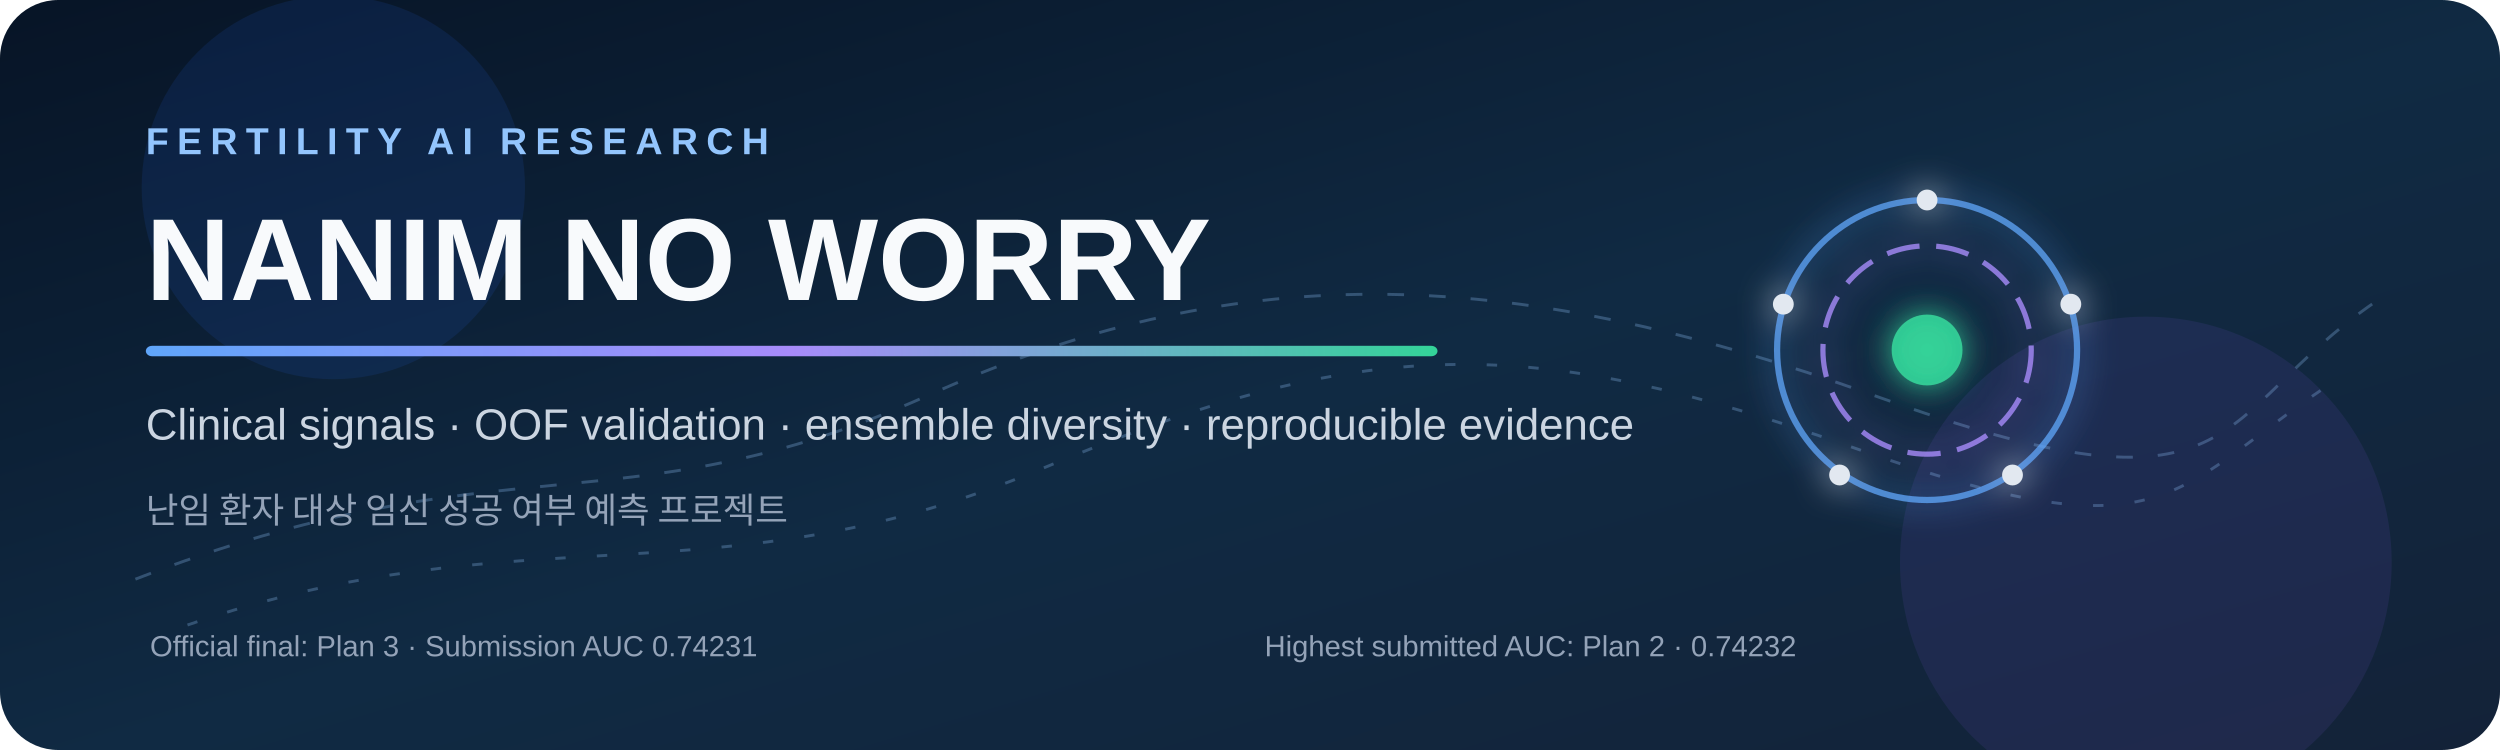
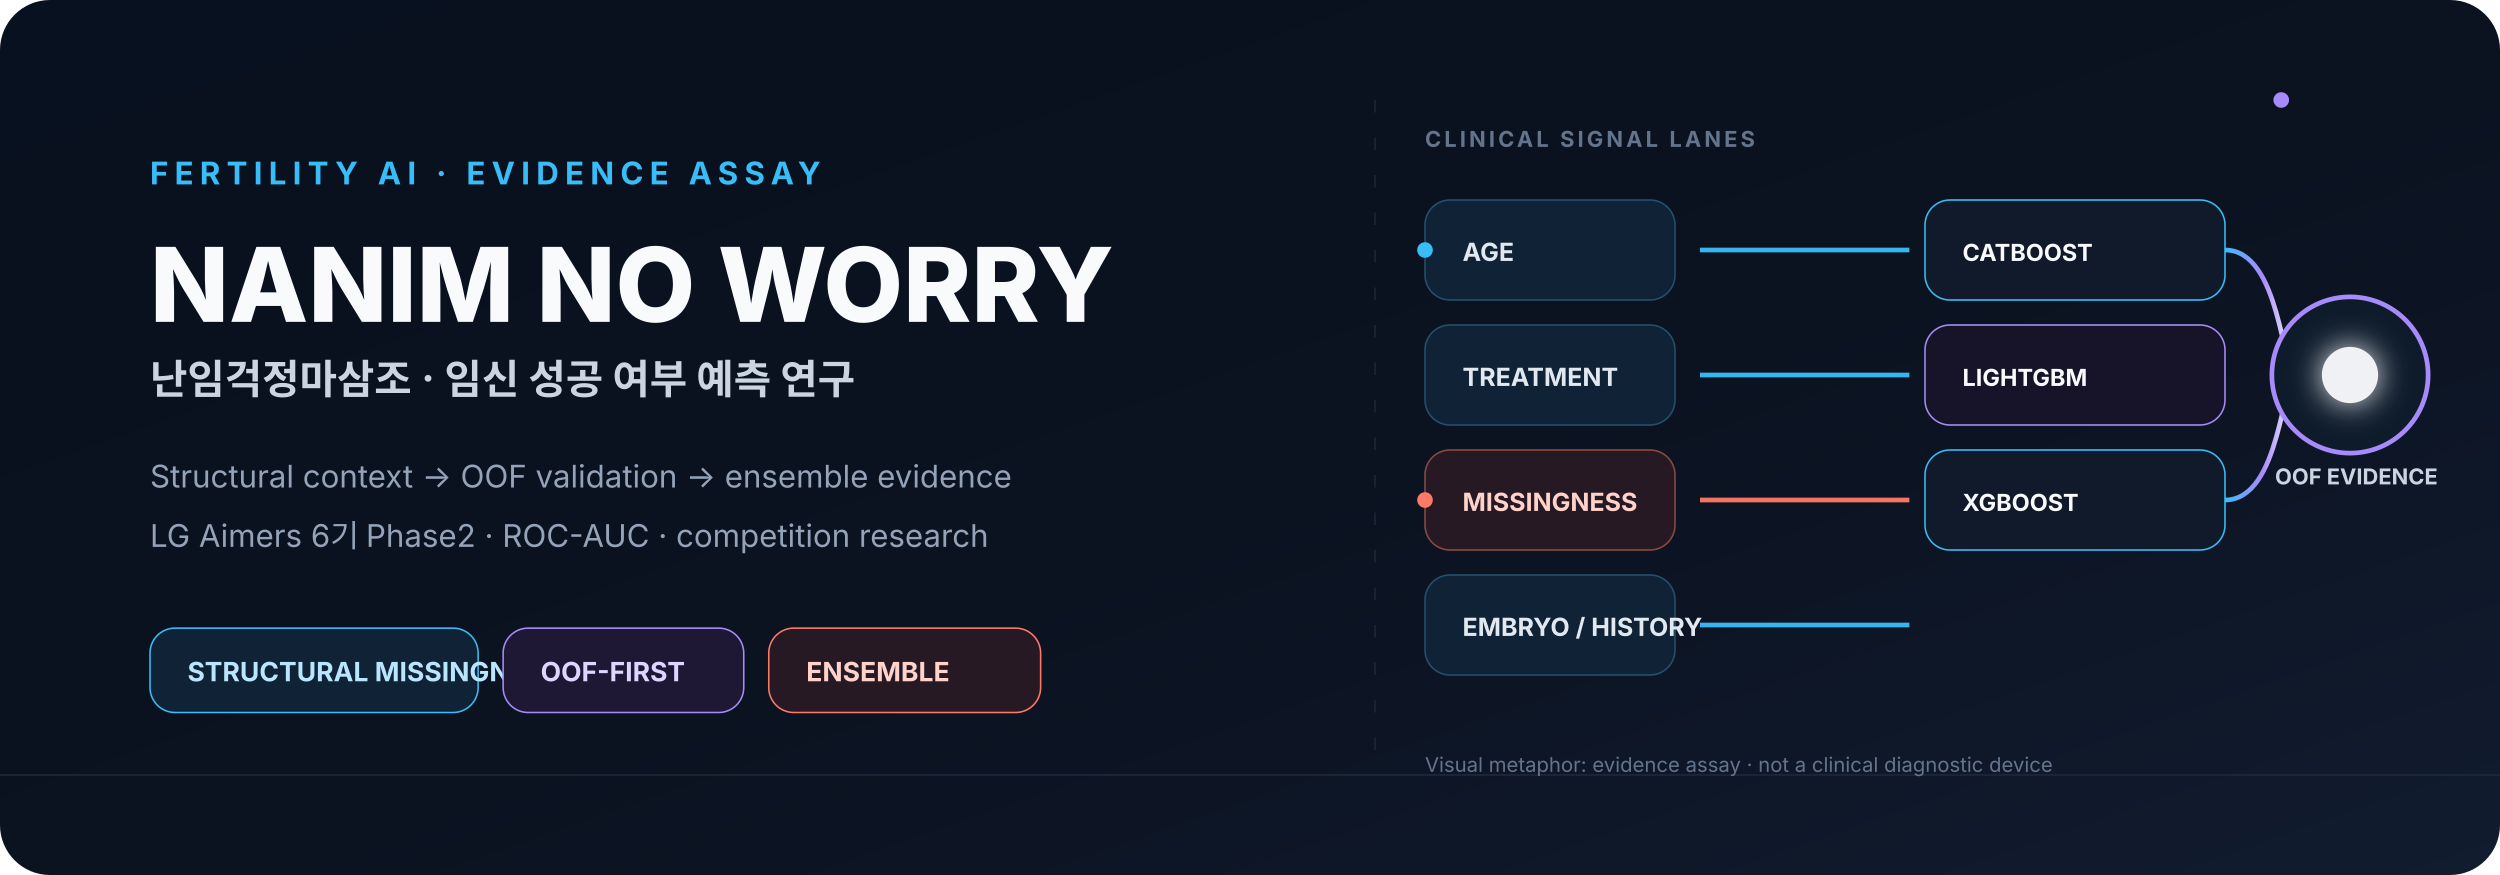
- <svg xmlns="http://www.w3.org/2000/svg" width="1200" height="360" viewBox="0 0 1200 360" role="img" aria-labelledby="title desc">
+ <svg xmlns="http://www.w3.org/2000/svg" width="1600" height="560" viewBox="0 0 1600 560" role="img" aria-labelledby="title desc">
  <defs>
-     <linearGradient id="bg" x1="0" y1="0" x2="1" y2="1">
-       <stop offset="0" stop-color="#071426" />
-       <stop offset="0.52" stop-color="#102a43" />
-       <stop offset="1" stop-color="#132238" />
+     <linearGradient id="heroBg" x1="0" y1="0" x2="1" y2="1">
+       <stop offset="0" stop-color="#08111F" />
+       <stop offset="0.55" stop-color="#0B1220" />
+       <stop offset="1" stop-color="#111C2F" />
    </linearGradient>
-     <linearGradient id="accent" x1="0" y1="0" x2="1" y2="0">
-       <stop offset="0" stop-color="#60a5fa" />
-       <stop offset="0.5" stop-color="#a78bfa" />
-       <stop offset="1" stop-color="#34d399" />
+     <linearGradient id="assayLine" x1="0" y1="0" x2="1" y2="0">
+       <stop offset="0" stop-color="#38BDF8" />
+       <stop offset="0.52" stop-color="#A78BFA" />
+       <stop offset="1" stop-color="#F8FAFC" />
    </linearGradient>
-     <filter id="glow" x="-50%" y="-50%" width="200%" height="200%">
-       <feGaussianBlur stdDeviation="8" result="blur" />
+     <filter id="softGlow" x="-80%" y="-80%" width="260%" height="260%">
+       <feGaussianBlur stdDeviation="10" result="blur" />
      <feMerge>
        <feMergeNode in="blur" />
        <feMergeNode in="SourceGraphic" />
      </feMerge>
    </filter>
  </defs>
-   <rect width="1200" height="360" rx="28" fill="url(#bg)" />
-   <circle cx="160" cy="90" r="92" fill="#2563eb" opacity="0.12">
-     <animate attributeName="r" values="82;102;82" dur="7s" repeatCount="indefinite" />
-   </circle>
-   <circle cx="1030" cy="270" r="118" fill="#8b5cf6" opacity="0.10">
-     <animate attributeName="r" values="108;128;108" dur="8s" repeatCount="indefinite" />
-   </circle>
-   <g opacity="0.28" stroke="#93c5fd" stroke-width="1.4">
-     <path d="M65 278 C240 210 300 255 445 190 S720 125 900 190 S1060 200 1140 145" fill="none" stroke-dasharray="8 12">
-       <animate attributeName="stroke-dashoffset" values="0;-80" dur="6s" repeatCount="indefinite" />
-     </path>
-     <path d="M90 300 C250 245 345 290 500 225 S735 160 890 215 S1040 235 1125 180" fill="none" stroke-dasharray="5 15">
-       <animate attributeName="stroke-dashoffset" values="0;-100" dur="8s" repeatCount="indefinite" />
-     </path>
+   <rect width="1600" height="560" rx="32" fill="url(#heroBg)" />
+   <path d="M0 496 H1600" stroke="#1E293B" stroke-width="1" />
+   <path d="M880 64 V496" stroke="#1E293B" stroke-width="1" stroke-dasharray="8 16" opacity="0.9" />
+   <rect id="text-safe-zone" x="80" y="64" width="720" height="432" fill="none" opacity="0" data-safe-zone="true" />
+   <g data-title="true" font-family="system-ui, -apple-system, BlinkMacSystemFont, 'Segoe UI', sans-serif">
+     <text x="96" y="118" fill="#38BDF8" font-size="20" font-weight="750" letter-spacing="4" data-safe="true">
+       <tspan>FERTILITY AI · EVIDENCE ASSAY</tspan>
+     </text>
  </g>
-   <g transform="translate(70 74)">
-     <text x="0" y="0" fill="#93c5fd" font-family="Arial, sans-serif" font-size="18" font-weight="700" letter-spacing="4">FERTILITY AI RESEARCH</text>
-     <text x="0" y="70" fill="#f8fafc" font-family="Arial, sans-serif" font-size="56" font-weight="800">NANIM NO WORRY</text>
-     <rect x="0" y="92" width="620" height="5" rx="3" fill="url(#accent)" />
-     <text x="0" y="137" fill="#cbd5e1" font-family="Arial, sans-serif" font-size="21">Clinical signals · OOF validation · ensemble diversity · reproducible evidence</text>
-     <text x="0" y="177" fill="#94a3b8" font-family="Arial, sans-serif" font-size="17">난임 환자 대상 임신 성공 여부 예측 프로젝트</text>
-   </g>
-   <g transform="translate(825 68)" filter="url(#glow)">
-     <circle cx="100" cy="100" r="72" fill="none" stroke="#60a5fa" stroke-width="3" opacity="0.75">
-       <animateTransform attributeName="transform" type="rotate" from="0 100 100" to="360 100 100" dur="14s" repeatCount="indefinite" />
-     </circle>
-     <circle cx="100" cy="100" r="50" fill="none" stroke="#a78bfa" stroke-width="2.5" stroke-dasharray="16 8" opacity="0.8">
-       <animateTransform attributeName="transform" type="rotate" from="360 100 100" to="0 100 100" dur="10s" repeatCount="indefinite" />
-     </circle>
-     <circle cx="100" cy="100" r="17" fill="#34d399" opacity="0.9">
-       <animate attributeName="opacity" values="0.55;1;0.55" dur="2.6s" repeatCount="indefinite" />
-     </circle>
-     <g fill="#e2e8f0">
-       <circle cx="100" cy="28" r="5" />
-       <circle cx="169" cy="78" r="5" />
-       <circle cx="141" cy="160" r="5" />
-       <circle cx="58" cy="160" r="5" />
-       <circle cx="31" cy="78" r="5" />
+   <g font-family="system-ui, -apple-system, BlinkMacSystemFont, 'Segoe UI', sans-serif">
+     <text x="96" y="206" fill="#F8FAFC" font-size="66" font-weight="820" data-safe="true">
+       <tspan>NANIM NO WORRY</tspan>
+     </text>
+     <text x="96" y="252" fill="#CBD5E1" font-size="26" font-weight="650" data-safe="true">
+       <tspan>난임걱정마삼조 · 임신 성공 여부 예측 연구</tspan>
+     </text>
+     <text x="96" y="312" fill="#94A3B8" font-size="20" data-safe="true">
+       <tspan>Structural context → OOF validation → ensemble evidence</tspan>
+     </text>
+     <text x="96" y="350" fill="#94A3B8" font-size="20" data-safe="true">
+       <tspan>LG Aimers 6기 Phase2 · ROC-AUC · competition research</tspan>
+     </text>
+     <g transform="translate(96 402)">
+       <rect x="0" y="0" width="210" height="54" rx="16" fill="#0F2236" stroke="#38BDF8" />
+       <text x="24" y="34" fill="#BAE6FD" font-size="17" font-weight="700" data-safe="true">
+         <tspan>STRUCTURAL MISSINGNESS</tspan>
+       </text>
+       <rect x="226" y="0" width="154" height="54" rx="16" fill="#1E1835" stroke="#A78BFA" />
+       <text x="250" y="34" fill="#DDD6FE" font-size="17" font-weight="700" data-safe="true">
+         <tspan>OOF-FIRST</tspan>
+       </text>
+       <rect x="396" y="0" width="174" height="54" rx="16" fill="#271923" stroke="#FF7A66" />
+       <text x="420" y="34" fill="#FFD2CA" font-size="17" font-weight="700" data-safe="true">
+         <tspan>ENSEMBLE</tspan>
+       </text>
    </g>
  </g>
-   <g transform="translate(72 315)" font-family="Arial, sans-serif" font-size="14" fill="#94a3b8">
-     <text x="0" y="0">Official final: Plan 3 · Submission AUC 0.74231</text>
-     <text x="535" y="0">Highest submitted AUC: Plan 2 · 0.74232</text>
+   <g id="fx-zone" transform="translate(912 64)" font-family="system-ui, -apple-system, BlinkMacSystemFont, 'Segoe UI', sans-serif">
+     <text x="0" y="30" fill="#64748B" font-size="14" font-weight="700" letter-spacing="2">
+       <tspan>CLINICAL SIGNAL LANES</tspan>
+     </text>
+     <g data-grid="16">
+       <rect x="0" y="64" width="160" height="64" rx="16" fill="#0F2236" stroke="#24506D" />
+       <rect x="0" y="144" width="160" height="64" rx="16" fill="#0F2236" stroke="#24506D" />
+       <rect x="0" y="224" width="160" height="64" rx="16" fill="#271923" stroke="#8B4A41" />
+       <rect x="0" y="304" width="160" height="64" rx="16" fill="#0F2236" stroke="#24506D" />
+     </g>
+     <g fill="#E2E8F0" font-size="16" font-weight="700">
+       <text x="24" y="103">
+         <tspan>AGE</tspan>
+       </text>
+       <text x="24" y="183">
+         <tspan>TREATMENT</tspan>
+       </text>
+       <text x="24" y="263" fill="#FFD2CA">
+         <tspan>MISSINGNESS</tspan>
+       </text>
+       <text x="24" y="343">
+         <tspan>EMBRYO / HISTORY</tspan>
+       </text>
+     </g>
+     <g stroke-width="3" fill="none" opacity="0.95">
+       <path d="M176 96 H310" stroke="#38BDF8" />
+       <path d="M176 176 H310" stroke="#38BDF8" />
+       <path d="M176 256 H310" stroke="#FF7A66" />
+       <path d="M176 336 H310" stroke="#38BDF8" />
+     </g>
+     <g data-grid="16">
+       <rect x="320" y="64" width="192" height="64" rx="16" fill="#101A2B" stroke="#38BDF8" />
+       <rect x="320" y="144" width="192" height="64" rx="16" fill="#17142A" stroke="#A78BFA" />
+       <rect x="320" y="224" width="192" height="64" rx="16" fill="#101A2B" stroke="#38BDF8" />
+     </g>
+     <g fill="#F8FAFC" font-size="15" font-weight="750">
+       <text x="344" y="103">
+         <tspan>CATBOOST</tspan>
+       </text>
+       <text x="344" y="183">
+         <tspan>LIGHTGBM</tspan>
+       </text>
+       <text x="344" y="263">
+         <tspan>XGBOOST</tspan>
+       </text>
+     </g>
+     <g stroke="url(#assayLine)" stroke-width="3" fill="none">
+       <path d="M512 96 C548 96 548 176 558 176" />
+       <path d="M512 176 H558" />
+       <path d="M512 256 C548 256 548 176 558 176" />
+     </g>
+     <circle cx="592" cy="176" r="50" fill="#0E1B2B" stroke="#A78BFA" stroke-width="3" />
+     <circle cx="592" cy="176" r="18" fill="#F8FAFC" opacity="0.96" filter="url(#softGlow)">
+       <animate attributeName="opacity" values="0.56;1;0.56" dur="3.2s" repeatCount="indefinite" />
+       <animate attributeName="r" values="16;20;16" dur="3.2s" repeatCount="indefinite" />
+     </circle>
+     <text x="544" y="246" fill="#CBD5E1" font-size="14" font-weight="700">
+       <tspan>OOF EVIDENCE</tspan>
+     </text>
+     <circle cy="96" r="5" fill="#38BDF8">
+       <animate attributeName="cx" values="176;310" dur="2.4s" repeatCount="indefinite" />
+       <animate attributeName="opacity" values="0;1;0" dur="2.4s" repeatCount="indefinite" />
+     </circle>
+     <circle cy="256" r="5" fill="#FF7A66">
+       <animate attributeName="cx" values="176;310" dur="2.8s" repeatCount="indefinite" />
+       <animate attributeName="opacity" values="0;1;0" dur="2.8s" repeatCount="indefinite" />
+     </circle>
+     <circle cx="548" r="5" fill="#A78BFA">
+       <animate attributeName="cy" values="176;176" dur="3s" repeatCount="indefinite" />
+       <animate attributeName="opacity" values="0.25;1;0.25" dur="3s" repeatCount="indefinite" />
+     </circle>
+     <text x="0" y="430" fill="#64748B" font-size="13">
+       <tspan>Visual metaphor: evidence assay · not a clinical diagnostic device</tspan>
+     </text>
  </g>
</svg>
